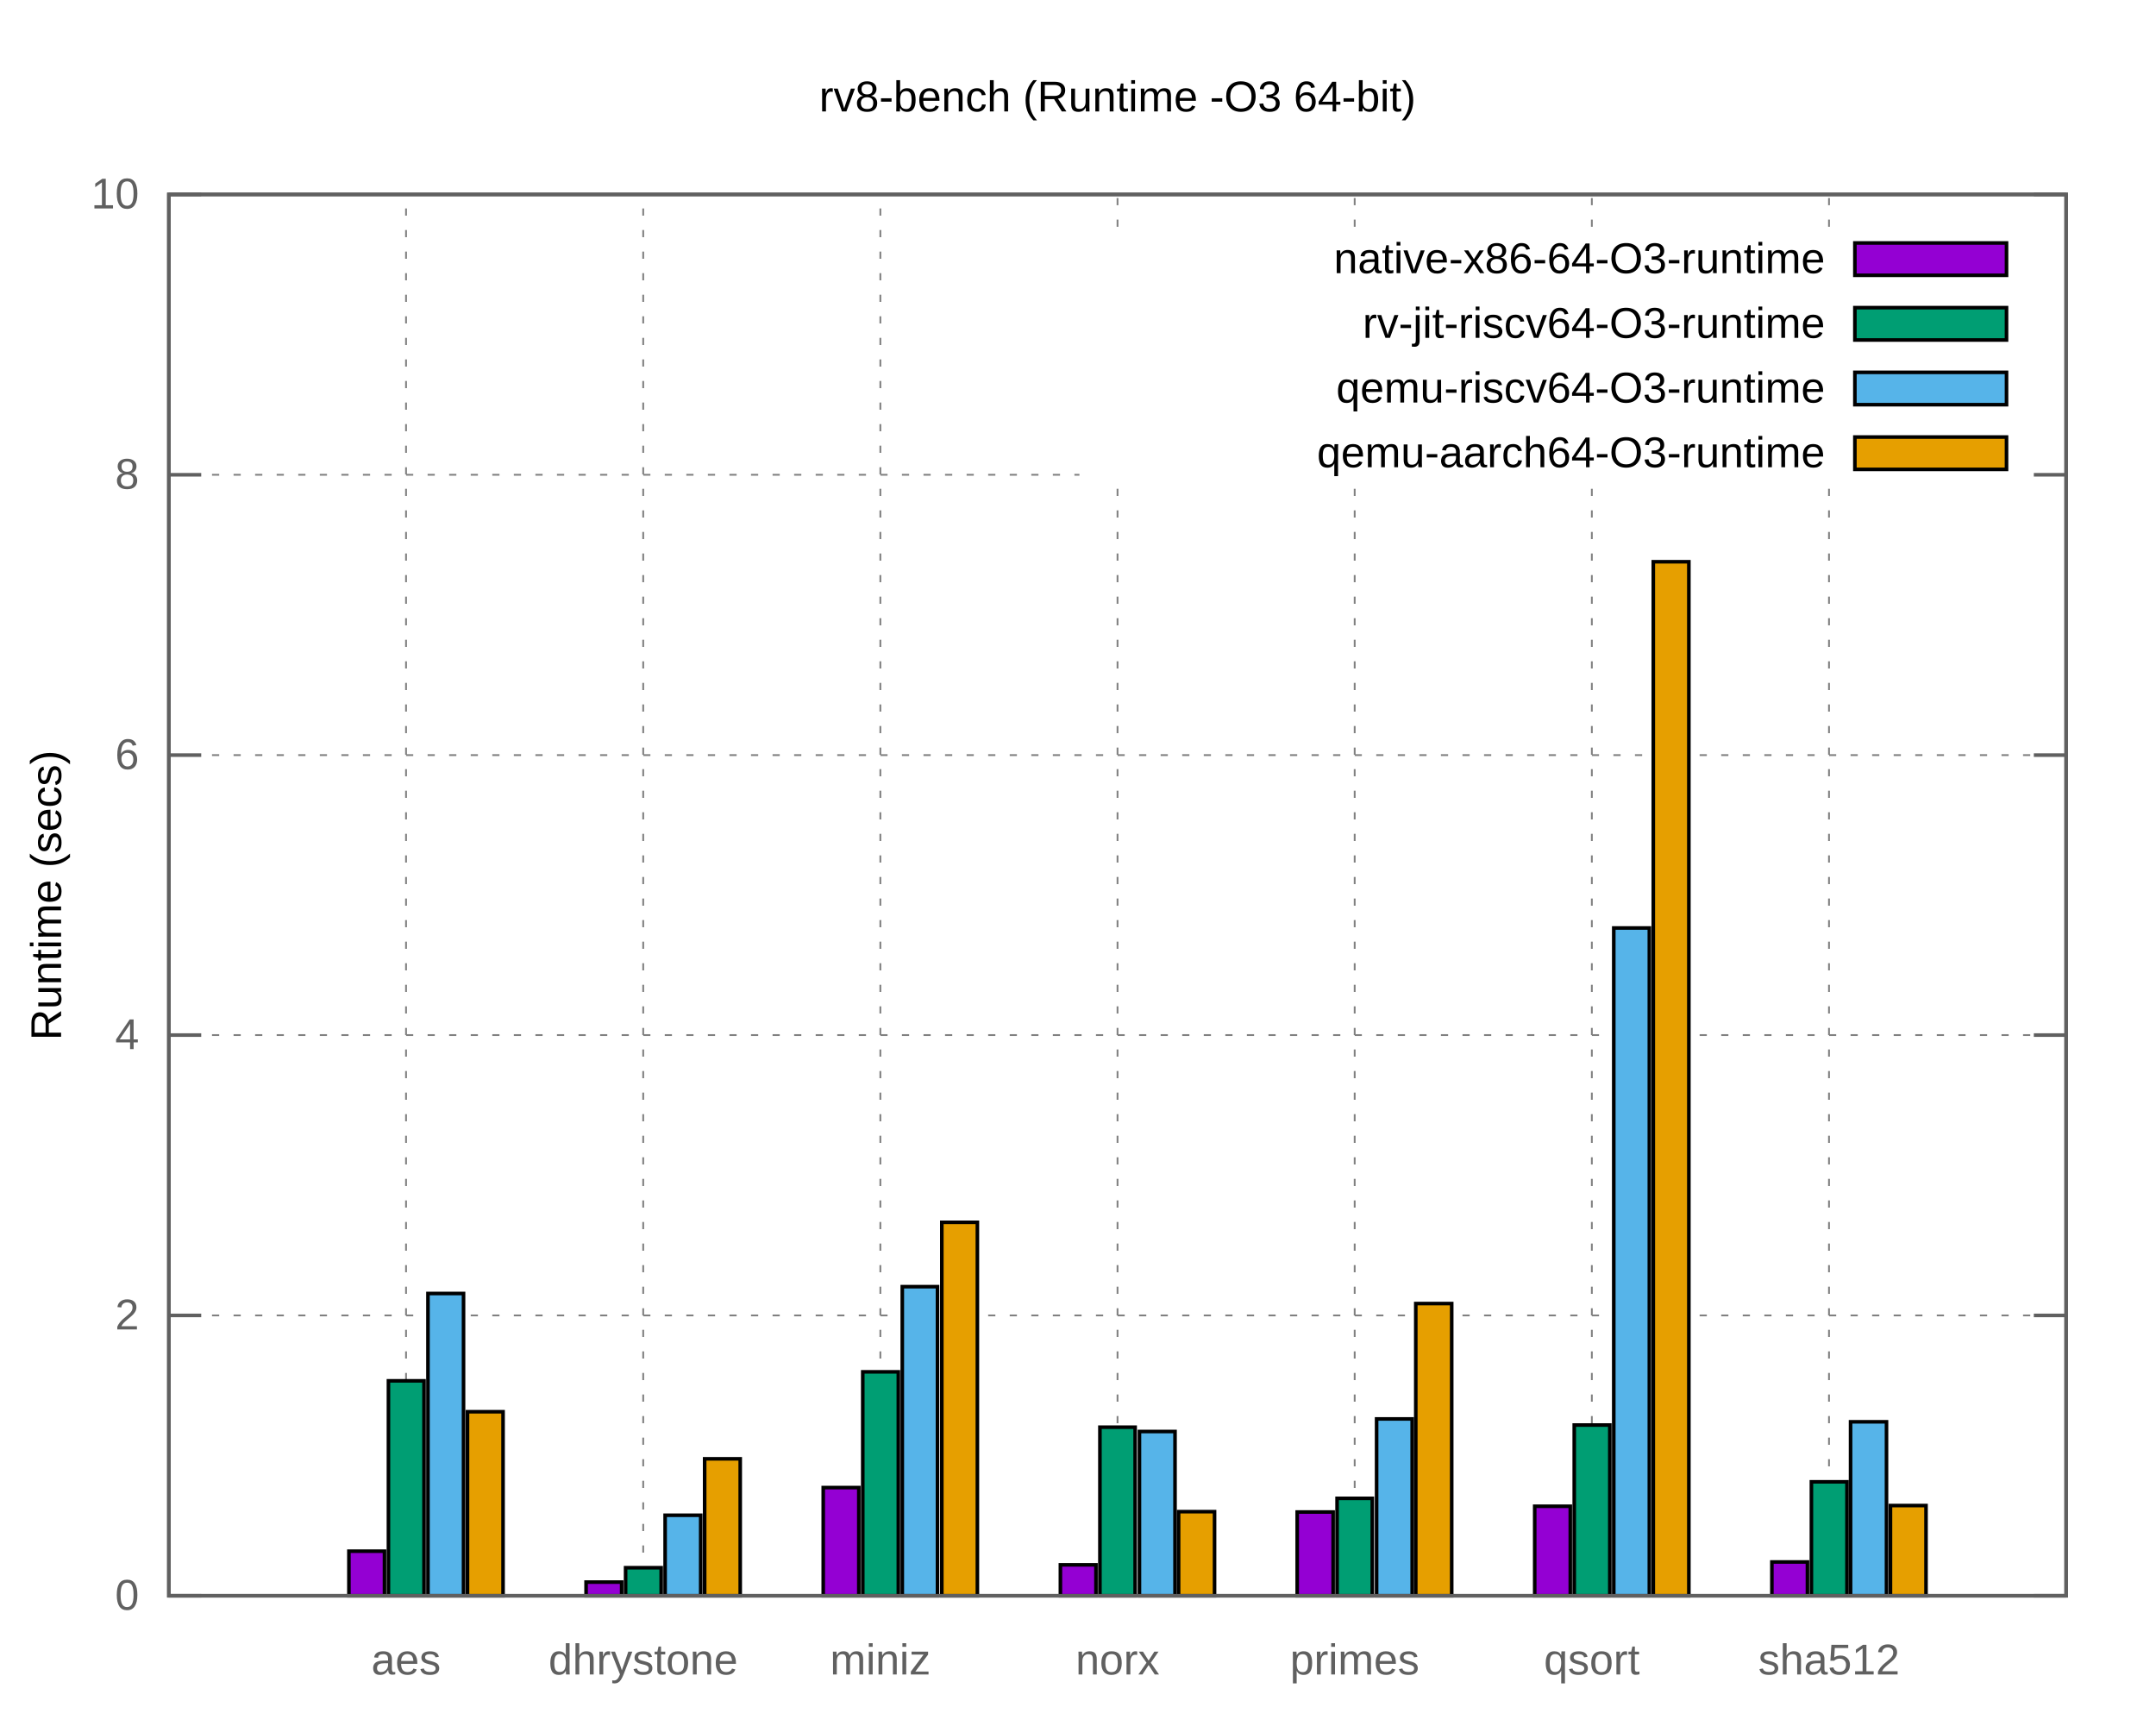
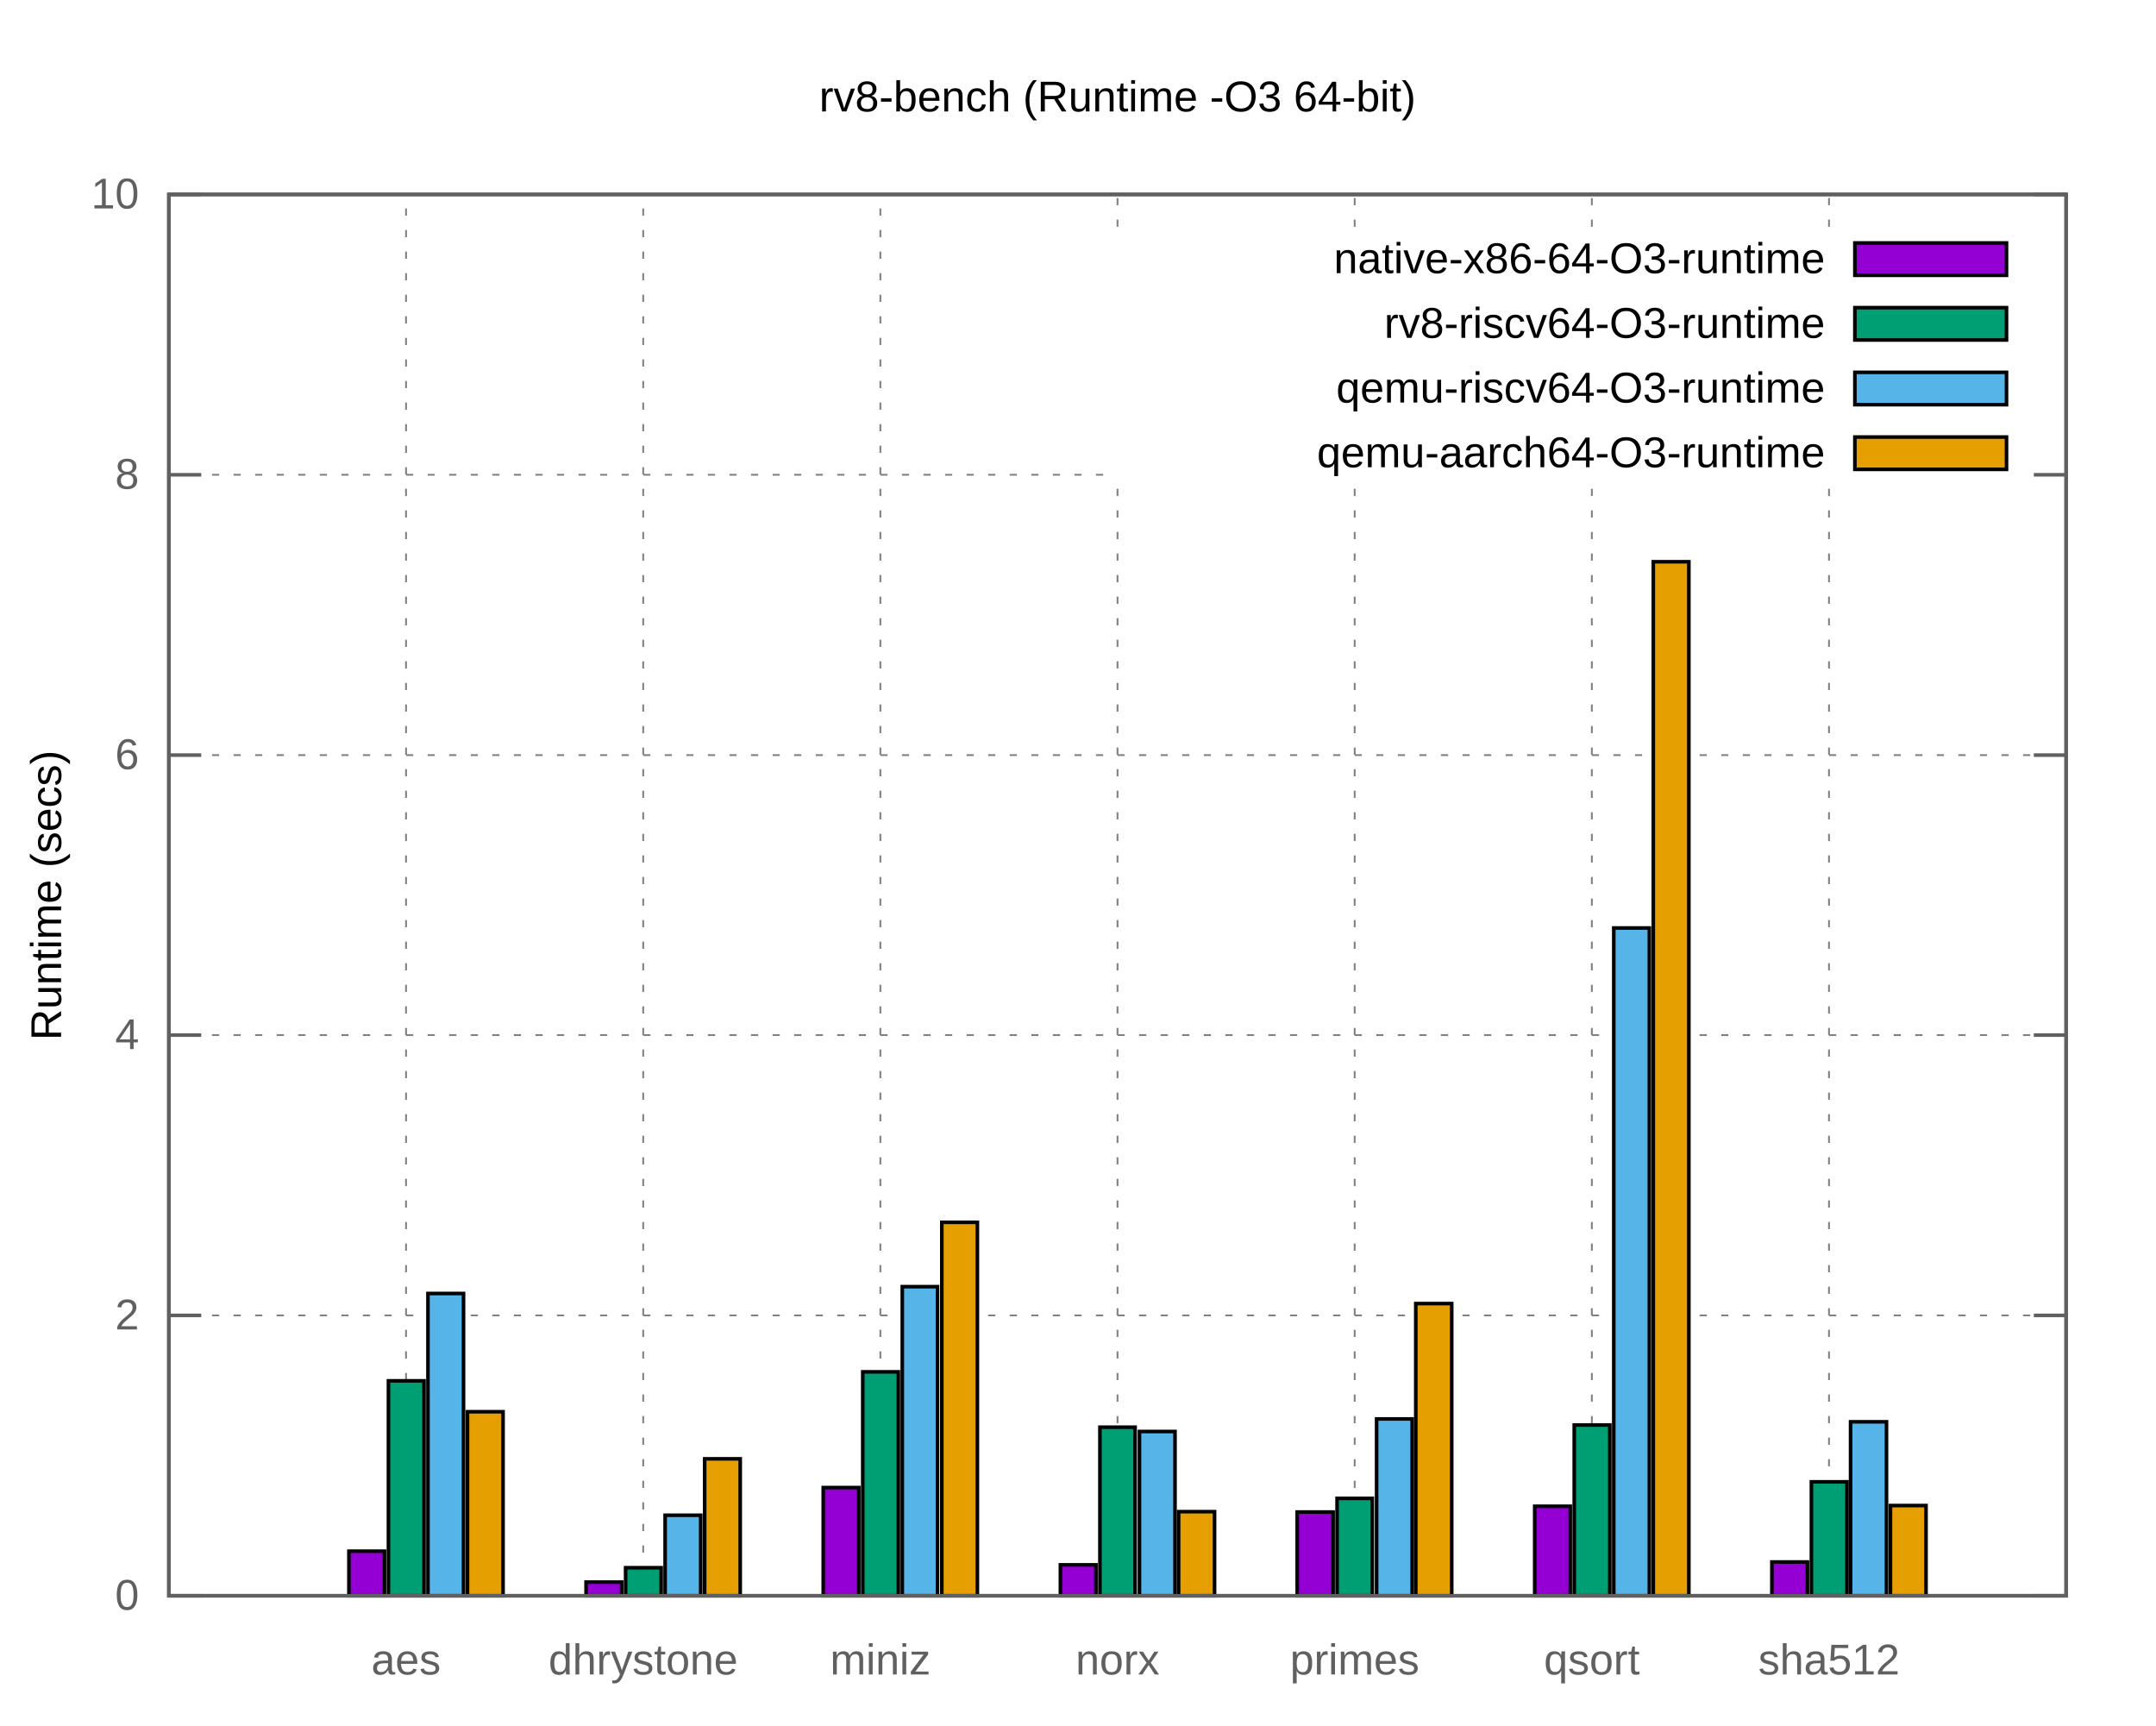
<svg xmlns="http://www.w3.org/2000/svg" xmlns:xlink="http://www.w3.org/1999/xlink" width="600" height="480" viewBox="0 0 600 480">
  <g id="gnuplot_canvas">
    <rect x="0" y="0" width="600" height="480" fill="none" />
    <defs>
      <circle id="gpDot" r="0.5" stroke-width="0.5" />
      <path id="gpPt0" stroke-width="0.222" stroke="currentColor" d="M-1,0 h2 M0,-1 v2" />
      <path id="gpPt1" stroke-width="0.222" stroke="currentColor" d="M-1,-1 L1,1 M1,-1 L-1,1" />
      <path id="gpPt2" stroke-width="0.222" stroke="currentColor" d="M-1,0 L1,0 M0,-1 L0,1 M-1,-1 L1,1 M-1,1 L1,-1" />
      <rect id="gpPt3" stroke-width="0.222" stroke="currentColor" x="-1" y="-1" width="2" height="2" />
      <rect id="gpPt4" stroke-width="0.222" stroke="currentColor" fill="currentColor" x="-1" y="-1" width="2" height="2" />
      <circle id="gpPt5" stroke-width="0.222" stroke="currentColor" cx="0" cy="0" r="1" />
      <use xlink:href="#gpPt5" id="gpPt6" fill="currentColor" stroke="none" />
      <path id="gpPt7" stroke-width="0.222" stroke="currentColor" d="M0,-1.33 L-1.33,0.67 L1.33,0.67 z" />
      <use xlink:href="#gpPt7" id="gpPt8" fill="currentColor" stroke="none" />
      <use xlink:href="#gpPt7" id="gpPt9" stroke="currentColor" transform="rotate(180)" />
      <use xlink:href="#gpPt9" id="gpPt10" fill="currentColor" stroke="none" />
      <use xlink:href="#gpPt3" id="gpPt11" stroke="currentColor" transform="rotate(45)" />
      <use xlink:href="#gpPt11" id="gpPt12" fill="currentColor" stroke="none" />
      <path id="gpPt13" stroke-width="0.222" stroke="currentColor" d="M0,1.330 L1.265,0.411 L0.782,-1.067 L-0.782,-1.076 L-1.265,0.411 z" />
      <use xlink:href="#gpPt13" id="gpPt14" fill="currentColor" stroke="none" />
      <filter id="textbox" filterUnits="objectBoundingBox" x="0" y="0" height="1" width="1">
        <feFlood flood-color="white" flood-opacity="1" result="bgnd" />
        <feComposite in="SourceGraphic" in2="bgnd" operator="atop" />
      </filter>
      <filter id="greybox" filterUnits="objectBoundingBox" x="0" y="0" height="1" width="1">
        <feFlood flood-color="lightgrey" flood-opacity="1" result="grey" />
        <feComposite in="SourceGraphic" in2="grey" operator="atop" />
      </filter>
    </defs>
    <g fill="none" color="white" stroke="currentColor" stroke-width="1.00" stroke-linecap="butt" stroke-linejoin="miter">
</g>
    <g fill="none" color="black" stroke="currentColor" stroke-width="1.00" stroke-linecap="butt" stroke-linejoin="miter">
</g>
    <g fill="none" color="black" stroke="rgb( 96,  96,  96)" stroke-width="0.50" stroke-linecap="butt" stroke-linejoin="miter">
</g>
    <g fill="none" color="gray" stroke="currentColor" stroke-width="0.50" stroke-linecap="butt" stroke-linejoin="miter">
      <path stroke="gray" stroke-dasharray="2,4" class="gridline" d="M47.0,444.0 L575.0,444.0  " />
    </g>
    <g fill="none" color="gray" stroke="gray" stroke-width="1.00" stroke-linecap="butt" stroke-linejoin="miter">
</g>
    <g fill="none" color="black" stroke="currentColor" stroke-width="1.00" stroke-linecap="butt" stroke-linejoin="miter">
      <path stroke="rgb( 96,  96,  96)" d="M47.0,444.0 L56.0,444.0 M575.0,444.0 L566.0,444.0  " />
      <g transform="translate(38.7,447.9)" stroke="none" fill="rgb(96,96,96)" font-family="Arial" font-size="12.00" text-anchor="end">
        <text>
          <tspan font-family="Arial"> 0</tspan>
        </text>
      </g>
    </g>
    <g fill="none" color="black" stroke="currentColor" stroke-width="1.00" stroke-linecap="butt" stroke-linejoin="miter">
</g>
    <g fill="none" color="black" stroke="rgb( 96,  96,  96)" stroke-width="0.50" stroke-linecap="butt" stroke-linejoin="miter">
</g>
    <g fill="none" color="gray" stroke="currentColor" stroke-width="0.50" stroke-linecap="butt" stroke-linejoin="miter">
      <path stroke="gray" stroke-dasharray="2,4" class="gridline" d="M47.0,366.0 L575.0,366.0  " />
    </g>
    <g fill="none" color="gray" stroke="gray" stroke-width="1.00" stroke-linecap="butt" stroke-linejoin="miter">
</g>
    <g fill="none" color="black" stroke="currentColor" stroke-width="1.00" stroke-linecap="butt" stroke-linejoin="miter">
      <path stroke="rgb( 96,  96,  96)" d="M47.0,366.0 L56.0,366.0 M575.0,366.0 L566.0,366.0  " />
      <g transform="translate(38.7,369.9)" stroke="none" fill="rgb(96,96,96)" font-family="Arial" font-size="12.00" text-anchor="end">
        <text>
          <tspan font-family="Arial"> 2</tspan>
        </text>
      </g>
    </g>
    <g fill="none" color="black" stroke="currentColor" stroke-width="1.00" stroke-linecap="butt" stroke-linejoin="miter">
</g>
    <g fill="none" color="black" stroke="rgb( 96,  96,  96)" stroke-width="0.50" stroke-linecap="butt" stroke-linejoin="miter">
</g>
    <g fill="none" color="gray" stroke="currentColor" stroke-width="0.50" stroke-linecap="butt" stroke-linejoin="miter">
      <path stroke="gray" stroke-dasharray="2,4" class="gridline" d="M47.0,288.0 L575.0,288.0  " />
    </g>
    <g fill="none" color="gray" stroke="gray" stroke-width="1.00" stroke-linecap="butt" stroke-linejoin="miter">
</g>
    <g fill="none" color="black" stroke="currentColor" stroke-width="1.00" stroke-linecap="butt" stroke-linejoin="miter">
      <path stroke="rgb( 96,  96,  96)" d="M47.0,288.0 L56.0,288.0 M575.0,288.0 L566.0,288.0  " />
      <g transform="translate(38.7,291.9)" stroke="none" fill="rgb(96,96,96)" font-family="Arial" font-size="12.00" text-anchor="end">
        <text>
          <tspan font-family="Arial"> 4</tspan>
        </text>
      </g>
    </g>
    <g fill="none" color="black" stroke="currentColor" stroke-width="1.00" stroke-linecap="butt" stroke-linejoin="miter">
</g>
    <g fill="none" color="black" stroke="rgb( 96,  96,  96)" stroke-width="0.50" stroke-linecap="butt" stroke-linejoin="miter">
</g>
    <g fill="none" color="gray" stroke="currentColor" stroke-width="0.50" stroke-linecap="butt" stroke-linejoin="miter">
      <path stroke="gray" stroke-dasharray="2,4" class="gridline" d="M47.0,210.1 L575.0,210.1  " />
    </g>
    <g fill="none" color="gray" stroke="gray" stroke-width="1.00" stroke-linecap="butt" stroke-linejoin="miter">
</g>
    <g fill="none" color="black" stroke="currentColor" stroke-width="1.00" stroke-linecap="butt" stroke-linejoin="miter">
      <path stroke="rgb( 96,  96,  96)" d="M47.0,210.1 L56.0,210.1 M575.0,210.1 L566.0,210.1  " />
      <g transform="translate(38.7,214.0)" stroke="none" fill="rgb(96,96,96)" font-family="Arial" font-size="12.00" text-anchor="end">
        <text>
          <tspan font-family="Arial"> 6</tspan>
        </text>
      </g>
    </g>
    <g fill="none" color="black" stroke="currentColor" stroke-width="1.00" stroke-linecap="butt" stroke-linejoin="miter">
</g>
    <g fill="none" color="black" stroke="rgb( 96,  96,  96)" stroke-width="0.50" stroke-linecap="butt" stroke-linejoin="miter">
</g>
    <g fill="none" color="gray" stroke="currentColor" stroke-width="0.50" stroke-linecap="butt" stroke-linejoin="miter">
-       <path stroke="gray" stroke-dasharray="2,4" class="gridline" d="M47.0,132.1 L300.4,132.1 M566.7,132.1 L575.0,132.1  " />
+       <path stroke="gray" stroke-dasharray="2,4" class="gridline" d="M47.0,132.1 L308.7,132.1 M566.7,132.1 L575.0,132.1  " />
    </g>
    <g fill="none" color="gray" stroke="gray" stroke-width="1.00" stroke-linecap="butt" stroke-linejoin="miter">
</g>
    <g fill="none" color="black" stroke="currentColor" stroke-width="1.00" stroke-linecap="butt" stroke-linejoin="miter">
      <path stroke="rgb( 96,  96,  96)" d="M47.0,132.1 L56.0,132.1 M575.0,132.1 L566.0,132.1  " />
      <g transform="translate(38.7,136.0)" stroke="none" fill="rgb(96,96,96)" font-family="Arial" font-size="12.00" text-anchor="end">
        <text>
          <tspan font-family="Arial"> 8</tspan>
        </text>
      </g>
    </g>
    <g fill="none" color="black" stroke="currentColor" stroke-width="1.00" stroke-linecap="butt" stroke-linejoin="miter">
</g>
    <g fill="none" color="black" stroke="rgb( 96,  96,  96)" stroke-width="0.50" stroke-linecap="butt" stroke-linejoin="miter">
</g>
    <g fill="none" color="gray" stroke="currentColor" stroke-width="0.50" stroke-linecap="butt" stroke-linejoin="miter">
      <path stroke="gray" stroke-dasharray="2,4" class="gridline" d="M47.0,54.1 L575.0,54.1  " />
    </g>
    <g fill="none" color="gray" stroke="gray" stroke-width="1.00" stroke-linecap="butt" stroke-linejoin="miter">
</g>
    <g fill="none" color="black" stroke="currentColor" stroke-width="1.00" stroke-linecap="butt" stroke-linejoin="miter">
      <path stroke="rgb( 96,  96,  96)" d="M47.0,54.1 L56.0,54.1 M575.0,54.1 L566.0,54.1  " />
      <g transform="translate(38.7,58.0)" stroke="none" fill="rgb(96,96,96)" font-family="Arial" font-size="12.00" text-anchor="end">
        <text>
          <tspan font-family="Arial"> 10</tspan>
        </text>
      </g>
    </g>
    <g fill="none" color="black" stroke="currentColor" stroke-width="1.00" stroke-linecap="butt" stroke-linejoin="miter">
</g>
    <g fill="none" color="black" stroke="rgb( 96,  96,  96)" stroke-width="0.50" stroke-linecap="butt" stroke-linejoin="miter">
</g>
    <g fill="none" color="gray" stroke="currentColor" stroke-width="0.50" stroke-linecap="butt" stroke-linejoin="miter">
      <path stroke="gray" stroke-dasharray="2,4" class="gridline" d="M113.0,444.0 L113.0,54.1  " />
    </g>
    <g fill="none" color="gray" stroke="gray" stroke-width="1.00" stroke-linecap="butt" stroke-linejoin="miter">
</g>
    <g fill="none" color="black" stroke="currentColor" stroke-width="1.00" stroke-linecap="butt" stroke-linejoin="miter">
      <path stroke="rgb( 96,  96,  96)" d="M113.0,444.0 M113.0,54.1  " />
      <g transform="translate(113.0,465.9)" stroke="none" fill="rgb(96,96,96)" font-family="Arial" font-size="12.00" text-anchor="middle">
        <text>
          <tspan font-family="Arial">aes</tspan>
        </text>
      </g>
    </g>
    <g fill="none" color="black" stroke="currentColor" stroke-width="1.00" stroke-linecap="butt" stroke-linejoin="miter">
</g>
    <g fill="none" color="black" stroke="rgb( 96,  96,  96)" stroke-width="0.50" stroke-linecap="butt" stroke-linejoin="miter">
</g>
    <g fill="none" color="gray" stroke="currentColor" stroke-width="0.50" stroke-linecap="butt" stroke-linejoin="miter">
      <path stroke="gray" stroke-dasharray="2,4" class="gridline" d="M179.0,444.0 L179.0,54.1  " />
    </g>
    <g fill="none" color="gray" stroke="gray" stroke-width="1.00" stroke-linecap="butt" stroke-linejoin="miter">
</g>
    <g fill="none" color="black" stroke="currentColor" stroke-width="1.00" stroke-linecap="butt" stroke-linejoin="miter">
      <path stroke="rgb( 96,  96,  96)" d="M179.0,444.0 M179.0,54.1  " />
      <g transform="translate(179.0,465.9)" stroke="none" fill="rgb(96,96,96)" font-family="Arial" font-size="12.00" text-anchor="middle">
        <text>
          <tspan font-family="Arial">dhrystone</tspan>
        </text>
      </g>
    </g>
    <g fill="none" color="black" stroke="currentColor" stroke-width="1.00" stroke-linecap="butt" stroke-linejoin="miter">
</g>
    <g fill="none" color="black" stroke="rgb( 96,  96,  96)" stroke-width="0.50" stroke-linecap="butt" stroke-linejoin="miter">
</g>
    <g fill="none" color="gray" stroke="currentColor" stroke-width="0.50" stroke-linecap="butt" stroke-linejoin="miter">
      <path stroke="gray" stroke-dasharray="2,4" class="gridline" d="M245.0,444.0 L245.0,54.1  " />
    </g>
    <g fill="none" color="gray" stroke="gray" stroke-width="1.00" stroke-linecap="butt" stroke-linejoin="miter">
</g>
    <g fill="none" color="black" stroke="currentColor" stroke-width="1.00" stroke-linecap="butt" stroke-linejoin="miter">
      <path stroke="rgb( 96,  96,  96)" d="M245.0,444.0 M245.0,54.1  " />
      <g transform="translate(245.0,465.9)" stroke="none" fill="rgb(96,96,96)" font-family="Arial" font-size="12.00" text-anchor="middle">
        <text>
          <tspan font-family="Arial">miniz</tspan>
        </text>
      </g>
    </g>
    <g fill="none" color="black" stroke="currentColor" stroke-width="1.00" stroke-linecap="butt" stroke-linejoin="miter">
</g>
    <g fill="none" color="black" stroke="rgb( 96,  96,  96)" stroke-width="0.50" stroke-linecap="butt" stroke-linejoin="miter">
</g>
    <g fill="none" color="gray" stroke="currentColor" stroke-width="0.50" stroke-linecap="butt" stroke-linejoin="miter">
      <path stroke="gray" stroke-dasharray="2,4" class="gridline" d="M311.0,444.0 L311.0,135.1 M311.0,63.1 L311.0,54.1  " />
    </g>
    <g fill="none" color="gray" stroke="gray" stroke-width="1.00" stroke-linecap="butt" stroke-linejoin="miter">
</g>
    <g fill="none" color="black" stroke="currentColor" stroke-width="1.00" stroke-linecap="butt" stroke-linejoin="miter">
      <path stroke="rgb( 96,  96,  96)" d="M311.0,444.0 M311.0,54.1  " />
      <g transform="translate(311.0,465.9)" stroke="none" fill="rgb(96,96,96)" font-family="Arial" font-size="12.00" text-anchor="middle">
        <text>
          <tspan font-family="Arial">norx</tspan>
        </text>
      </g>
    </g>
    <g fill="none" color="black" stroke="currentColor" stroke-width="1.00" stroke-linecap="butt" stroke-linejoin="miter">
</g>
    <g fill="none" color="black" stroke="rgb( 96,  96,  96)" stroke-width="0.50" stroke-linecap="butt" stroke-linejoin="miter">
</g>
    <g fill="none" color="gray" stroke="currentColor" stroke-width="0.50" stroke-linecap="butt" stroke-linejoin="miter">
      <path stroke="gray" stroke-dasharray="2,4" class="gridline" d="M377.0,444.0 L377.0,135.1 M377.0,63.1 L377.0,54.1  " />
    </g>
    <g fill="none" color="gray" stroke="gray" stroke-width="1.00" stroke-linecap="butt" stroke-linejoin="miter">
</g>
    <g fill="none" color="black" stroke="currentColor" stroke-width="1.00" stroke-linecap="butt" stroke-linejoin="miter">
      <path stroke="rgb( 96,  96,  96)" d="M377.0,444.0 M377.0,54.1  " />
      <g transform="translate(377.0,465.9)" stroke="none" fill="rgb(96,96,96)" font-family="Arial" font-size="12.00" text-anchor="middle">
        <text>
          <tspan font-family="Arial">primes</tspan>
        </text>
      </g>
    </g>
    <g fill="none" color="black" stroke="currentColor" stroke-width="1.00" stroke-linecap="butt" stroke-linejoin="miter">
</g>
    <g fill="none" color="black" stroke="rgb( 96,  96,  96)" stroke-width="0.50" stroke-linecap="butt" stroke-linejoin="miter">
</g>
    <g fill="none" color="gray" stroke="currentColor" stroke-width="0.50" stroke-linecap="butt" stroke-linejoin="miter">
      <path stroke="gray" stroke-dasharray="2,4" class="gridline" d="M443.0,444.0 L443.0,135.1 M443.0,63.1 L443.0,54.1  " />
    </g>
    <g fill="none" color="gray" stroke="gray" stroke-width="1.00" stroke-linecap="butt" stroke-linejoin="miter">
</g>
    <g fill="none" color="black" stroke="currentColor" stroke-width="1.00" stroke-linecap="butt" stroke-linejoin="miter">
      <path stroke="rgb( 96,  96,  96)" d="M443.0,444.0 M443.0,54.1  " />
      <g transform="translate(443.0,465.9)" stroke="none" fill="rgb(96,96,96)" font-family="Arial" font-size="12.00" text-anchor="middle">
        <text>
          <tspan font-family="Arial">qsort</tspan>
        </text>
      </g>
    </g>
    <g fill="none" color="black" stroke="currentColor" stroke-width="1.00" stroke-linecap="butt" stroke-linejoin="miter">
</g>
    <g fill="none" color="black" stroke="rgb( 96,  96,  96)" stroke-width="0.50" stroke-linecap="butt" stroke-linejoin="miter">
</g>
    <g fill="none" color="gray" stroke="currentColor" stroke-width="0.50" stroke-linecap="butt" stroke-linejoin="miter">
      <path stroke="gray" stroke-dasharray="2,4" class="gridline" d="M509.0,444.0 L509.0,135.1 M509.0,63.1 L509.0,54.1  " />
    </g>
    <g fill="none" color="gray" stroke="gray" stroke-width="1.00" stroke-linecap="butt" stroke-linejoin="miter">
</g>
    <g fill="none" color="black" stroke="currentColor" stroke-width="1.00" stroke-linecap="butt" stroke-linejoin="miter">
      <path stroke="rgb( 96,  96,  96)" d="M509.0,444.0 M509.0,54.1  " />
      <g transform="translate(509.0,465.9)" stroke="none" fill="rgb(96,96,96)" font-family="Arial" font-size="12.00" text-anchor="middle">
        <text>
          <tspan font-family="Arial">sha512</tspan>
        </text>
      </g>
    </g>
    <g fill="none" color="black" stroke="currentColor" stroke-width="1.00" stroke-linecap="butt" stroke-linejoin="miter">
</g>
    <g fill="none" color="black" stroke="currentColor" stroke-width="1.00" stroke-linecap="butt" stroke-linejoin="miter">
      <path stroke="rgb( 96,  96,  96)" d="M47.0,54.1 L47.0,444.0 L575.0,444.0 L575.0,54.1 L47.0,54.1 Z  " />
    </g>
    <g fill="none" color="black" stroke="currentColor" stroke-width="1.00" stroke-linecap="butt" stroke-linejoin="miter">
      <g transform="translate(17.0,249.1) rotate(270)" stroke="none" fill="black" font-family="Arial" font-size="12.00" text-anchor="middle">
        <text>
          <tspan font-family="Arial">Runtime (secs)</tspan>
        </text>
      </g>
    </g>
    <g fill="none" color="black" stroke="currentColor" stroke-width="1.00" stroke-linecap="butt" stroke-linejoin="miter">
      <g transform="translate(311.0,31.0)" stroke="none" fill="black" font-family="Arial" font-size="12.00" text-anchor="middle">
        <text>
          <tspan font-family="Arial">rv8-bench (Runtime -O3 64-bit)</tspan>
        </text>
      </g>
    </g>
    <g id="gnuplot_plot_1">
      <g fill="none" color="black" stroke="currentColor" stroke-width="1.00" stroke-linecap="butt" stroke-linejoin="miter">
        <g transform="translate(507.9,76.0)" stroke="none" fill="black" font-family="Arial" font-size="12.00" text-anchor="end">
          <text>
            <tspan font-family="Arial">native-x86-64-O3-runtime</tspan>
          </text>
        </g>
      </g>
      <g fill="none" color="black" stroke="currentColor" stroke-width="1.00" stroke-linecap="butt" stroke-linejoin="miter">
        <g stroke="none" shape-rendering="crispEdges">
          <polygon fill="rgb(148,   0, 211)" points="516.2,76.6 558.4,76.6 558.4,67.6 516.2,67.6 " />
        </g>
        <path stroke="black" d="M516.2,76.6 L558.4,76.6 L558.4,67.6 L516.2,67.6 L516.2,76.6 Z  " />
      </g>
      <g fill="none" color="black" stroke="currentColor" stroke-width="1.00" stroke-linecap="butt" stroke-linejoin="miter">
        <g stroke="none" shape-rendering="crispEdges">
          <polygon fill="rgb(148,   0, 211)" points="97.1,444.0 107.1,444.0 107.1,431.5 97.1,431.5 " />
        </g>
        <path stroke="black" d="M97.1,444.0 L97.1,431.6 L107.0,431.6 L107.0,444.0 L97.1,444.0 Z  " />
      </g>
      <g fill="none" color="black" stroke="currentColor" stroke-width="1.00" stroke-linecap="butt" stroke-linejoin="miter">
        <g stroke="none" shape-rendering="crispEdges">
          <polygon fill="rgb(148,   0, 211)" points="163.1,444.0 173.1,444.0 173.1,440.1 163.1,440.1 " />
        </g>
        <path stroke="black" d="M163.1,444.0 L163.1,440.2 L173.0,440.2 L173.0,444.0 L163.1,444.0 Z  " />
      </g>
      <g fill="none" color="black" stroke="currentColor" stroke-width="1.00" stroke-linecap="butt" stroke-linejoin="miter">
        <g stroke="none" shape-rendering="crispEdges">
          <polygon fill="rgb(148,   0, 211)" points="229.1,444.0 239.1,444.0 239.1,413.8 229.1,413.8 " />
        </g>
        <path stroke="black" d="M229.1,444.0 L229.1,413.9 L239.0,413.9 L239.0,444.0 L229.1,444.0 Z  " />
      </g>
      <g fill="none" color="black" stroke="currentColor" stroke-width="1.00" stroke-linecap="butt" stroke-linejoin="miter">
        <g stroke="none" shape-rendering="crispEdges">
          <polygon fill="rgb(148,   0, 211)" points="295.1,444.0 305.1,444.0 305.1,435.3 295.1,435.3 " />
        </g>
        <path stroke="black" d="M295.1,444.0 L295.1,435.4 L305.0,435.4 L305.0,444.0 L295.1,444.0 Z  " />
      </g>
      <g fill="none" color="black" stroke="currentColor" stroke-width="1.00" stroke-linecap="butt" stroke-linejoin="miter">
        <g stroke="none" shape-rendering="crispEdges">
          <polygon fill="rgb(148,   0, 211)" points="361.0,444.0 371.1,444.0 371.1,420.6 361.0,420.6 " />
        </g>
        <path stroke="black" d="M361.0,444.0 L361.0,420.7 L371.0,420.7 L371.0,444.0 L361.0,444.0 Z  " />
      </g>
      <g fill="none" color="black" stroke="currentColor" stroke-width="1.00" stroke-linecap="butt" stroke-linejoin="miter">
        <g stroke="none" shape-rendering="crispEdges">
          <polygon fill="rgb(148,   0, 211)" points="427.1,444.0 437.1,444.0 437.1,419.0 427.1,419.0 " />
        </g>
        <path stroke="black" d="M427.1,444.0 L427.1,419.1 L437.0,419.1 L437.0,444.0 L427.1,444.0 Z  " />
      </g>
      <g fill="none" color="black" stroke="currentColor" stroke-width="1.00" stroke-linecap="butt" stroke-linejoin="miter">
        <g stroke="none" shape-rendering="crispEdges">
          <polygon fill="rgb(148,   0, 211)" points="493.1,444.0 503.1,444.0 503.1,434.5 493.1,434.5 " />
        </g>
        <path stroke="black" d="M493.1,444.0 L493.1,434.6 L503.0,434.6 L503.0,444.0 L493.1,444.0 Z  " />
      </g>
      <g fill="none" color="black" stroke="currentColor" stroke-width="1.00" stroke-linecap="butt" stroke-linejoin="miter">
</g>
    </g>
    <g id="gnuplot_plot_2">
      <g fill="none" color="black" stroke="currentColor" stroke-width="1.00" stroke-linecap="butt" stroke-linejoin="miter">
        <g transform="translate(507.9,94.0)" stroke="none" fill="black" font-family="Arial" font-size="12.00" text-anchor="end">
          <text>
-             <tspan font-family="Arial">rv-jit-riscv64-O3-runtime</tspan>
+             <tspan font-family="Arial">rv8-riscv64-O3-runtime</tspan>
          </text>
        </g>
      </g>
      <g fill="none" color="black" stroke="currentColor" stroke-width="1.00" stroke-linecap="butt" stroke-linejoin="miter">
        <g stroke="none" shape-rendering="crispEdges">
          <polygon fill="rgb(  0, 158, 115)" points="516.2,94.6 558.4,94.6 558.4,85.6 516.2,85.6 " />
        </g>
        <path stroke="black" d="M516.2,94.6 L558.4,94.6 L558.4,85.6 L516.2,85.6 L516.2,94.6 Z  " />
      </g>
      <g fill="none" color="black" stroke="currentColor" stroke-width="1.00" stroke-linecap="butt" stroke-linejoin="miter">
        <g stroke="none" shape-rendering="crispEdges">
          <polygon fill="rgb(  0, 158, 115)" points="108.1,444.0 118.1,444.0 118.1,384.1 108.1,384.1 " />
        </g>
        <path stroke="black" d="M108.1,444.0 L108.1,384.2 L118.0,384.2 L118.0,444.0 L108.1,444.0 Z  " />
      </g>
      <g fill="none" color="black" stroke="currentColor" stroke-width="1.00" stroke-linecap="butt" stroke-linejoin="miter">
        <g stroke="none" shape-rendering="crispEdges">
          <polygon fill="rgb(  0, 158, 115)" points="174.1,444.0 184.1,444.0 184.1,436.1 174.1,436.1 " />
        </g>
        <path stroke="black" d="M174.1,444.0 L174.1,436.2 L184.0,436.2 L184.0,444.0 L174.1,444.0 Z  " />
      </g>
      <g fill="none" color="black" stroke="currentColor" stroke-width="1.00" stroke-linecap="butt" stroke-linejoin="miter">
        <g stroke="none" shape-rendering="crispEdges">
          <polygon fill="rgb(  0, 158, 115)" points="240.1,444.0 250.1,444.0 250.1,381.6 240.1,381.6 " />
        </g>
        <path stroke="black" d="M240.1,444.0 L240.1,381.7 L250.0,381.7 L250.0,444.0 L240.1,444.0 Z  " />
      </g>
      <g fill="none" color="black" stroke="currentColor" stroke-width="1.00" stroke-linecap="butt" stroke-linejoin="miter">
        <g stroke="none" shape-rendering="crispEdges">
          <polygon fill="rgb(  0, 158, 115)" points="306.1,444.0 316.0,444.0 316.0,397.0 306.1,397.0 " />
        </g>
        <path stroke="black" d="M306.1,444.0 L306.1,397.1 L315.9,397.1 L315.9,444.0 L306.1,444.0 Z  " />
      </g>
      <g fill="none" color="black" stroke="currentColor" stroke-width="1.00" stroke-linecap="butt" stroke-linejoin="miter">
        <g stroke="none" shape-rendering="crispEdges">
          <polygon fill="rgb(  0, 158, 115)" points="372.1,444.0 382.0,444.0 382.0,416.8 372.1,416.8 " />
        </g>
        <path stroke="black" d="M372.1,444.0 L372.1,416.9 L381.9,416.9 L381.9,444.0 L372.1,444.0 Z  " />
      </g>
      <g fill="none" color="black" stroke="currentColor" stroke-width="1.00" stroke-linecap="butt" stroke-linejoin="miter">
        <g stroke="none" shape-rendering="crispEdges">
          <polygon fill="rgb(  0, 158, 115)" points="438.1,444.0 448.1,444.0 448.1,396.4 438.1,396.4 " />
        </g>
        <path stroke="black" d="M438.1,444.0 L438.1,396.5 L448.0,396.5 L448.0,444.0 L438.1,444.0 Z  " />
      </g>
      <g fill="none" color="black" stroke="currentColor" stroke-width="1.00" stroke-linecap="butt" stroke-linejoin="miter">
        <g stroke="none" shape-rendering="crispEdges">
          <polygon fill="rgb(  0, 158, 115)" points="504.1,444.0 514.1,444.0 514.1,412.2 504.1,412.2 " />
        </g>
        <path stroke="black" d="M504.1,444.0 L504.1,412.3 L514.0,412.3 L514.0,444.0 L504.1,444.0 Z  " />
      </g>
      <g fill="none" color="black" stroke="currentColor" stroke-width="1.00" stroke-linecap="butt" stroke-linejoin="miter">
</g>
    </g>
    <g id="gnuplot_plot_3">
      <g fill="none" color="black" stroke="currentColor" stroke-width="1.00" stroke-linecap="butt" stroke-linejoin="miter">
        <g transform="translate(507.9,112.0)" stroke="none" fill="black" font-family="Arial" font-size="12.00" text-anchor="end">
          <text>
            <tspan font-family="Arial">qemu-riscv64-O3-runtime</tspan>
          </text>
        </g>
      </g>
      <g fill="none" color="black" stroke="currentColor" stroke-width="1.00" stroke-linecap="butt" stroke-linejoin="miter">
        <g stroke="none" shape-rendering="crispEdges">
          <polygon fill="rgb( 86, 180, 233)" points="516.2,112.6 558.4,112.6 558.4,103.6 516.2,103.6 " />
        </g>
        <path stroke="black" d="M516.2,112.6 L558.4,112.6 L558.4,103.6 L516.2,103.6 L516.2,112.6 Z  " />
      </g>
      <g fill="none" color="black" stroke="currentColor" stroke-width="1.00" stroke-linecap="butt" stroke-linejoin="miter">
        <g stroke="none" shape-rendering="crispEdges">
          <polygon fill="rgb( 86, 180, 233)" points="119.1,444.0 129.1,444.0 129.1,359.8 119.1,359.8 " />
        </g>
        <path stroke="black" d="M119.1,444.0 L119.1,359.9 L129.0,359.9 L129.0,444.0 L119.1,444.0 Z  " />
      </g>
      <g fill="none" color="black" stroke="currentColor" stroke-width="1.00" stroke-linecap="butt" stroke-linejoin="miter">
        <g stroke="none" shape-rendering="crispEdges">
          <polygon fill="rgb( 86, 180, 233)" points="185.1,444.0 195.1,444.0 195.1,421.5 185.1,421.5 " />
        </g>
        <path stroke="black" d="M185.1,444.0 L185.1,421.6 L195.0,421.6 L195.0,444.0 L185.1,444.0 Z  " />
      </g>
      <g fill="none" color="black" stroke="currentColor" stroke-width="1.00" stroke-linecap="butt" stroke-linejoin="miter">
        <g stroke="none" shape-rendering="crispEdges">
          <polygon fill="rgb( 86, 180, 233)" points="251.1,444.0 261.0,444.0 261.0,357.9 251.1,357.9 " />
        </g>
        <path stroke="black" d="M251.1,444.0 L251.1,358.0 L260.9,358.0 L260.9,444.0 L251.1,444.0 Z  " />
      </g>
      <g fill="none" color="black" stroke="currentColor" stroke-width="1.00" stroke-linecap="butt" stroke-linejoin="miter">
        <g stroke="none" shape-rendering="crispEdges">
          <polygon fill="rgb( 86, 180, 233)" points="317.1,444.0 327.1,444.0 327.1,398.2 317.1,398.2 " />
        </g>
        <path stroke="black" d="M317.1,444.0 L317.1,398.3 L327.0,398.3 L327.0,444.0 L317.1,444.0 Z  " />
      </g>
      <g fill="none" color="black" stroke="currentColor" stroke-width="1.00" stroke-linecap="butt" stroke-linejoin="miter">
        <g stroke="none" shape-rendering="crispEdges">
          <polygon fill="rgb( 86, 180, 233)" points="383.1,444.0 393.1,444.0 393.1,394.7 383.1,394.7 " />
        </g>
        <path stroke="black" d="M383.1,444.0 L383.1,394.8 L393.0,394.8 L393.0,444.0 L383.1,444.0 Z  " />
      </g>
      <g fill="none" color="black" stroke="currentColor" stroke-width="1.00" stroke-linecap="butt" stroke-linejoin="miter">
        <g stroke="none" shape-rendering="crispEdges">
          <polygon fill="rgb( 86, 180, 233)" points="449.1,444.0 459.1,444.0 459.1,258.1 449.1,258.1 " />
        </g>
        <path stroke="black" d="M449.1,444.0 L449.1,258.2 L459.0,258.2 L459.0,444.0 L449.1,444.0 Z  " />
      </g>
      <g fill="none" color="black" stroke="currentColor" stroke-width="1.00" stroke-linecap="butt" stroke-linejoin="miter">
        <g stroke="none" shape-rendering="crispEdges">
          <polygon fill="rgb( 86, 180, 233)" points="515.0,444.0 525.1,444.0 525.1,395.5 515.0,395.5 " />
        </g>
        <path stroke="black" d="M515.0,444.0 L515.0,395.6 L525.0,395.6 L525.0,444.0 L515.0,444.0 Z  " />
      </g>
      <g fill="none" color="black" stroke="currentColor" stroke-width="1.00" stroke-linecap="butt" stroke-linejoin="miter">
</g>
    </g>
    <g id="gnuplot_plot_4">
      <g fill="none" color="black" stroke="currentColor" stroke-width="1.00" stroke-linecap="butt" stroke-linejoin="miter">
        <g transform="translate(507.9,130.0)" stroke="none" fill="black" font-family="Arial" font-size="12.00" text-anchor="end">
          <text>
            <tspan font-family="Arial">qemu-aarch64-O3-runtime</tspan>
          </text>
        </g>
      </g>
      <g fill="none" color="black" stroke="currentColor" stroke-width="1.00" stroke-linecap="butt" stroke-linejoin="miter">
        <g stroke="none" shape-rendering="crispEdges">
          <polygon fill="rgb(230, 159,   0)" points="516.2,130.6 558.4,130.6 558.4,121.6 516.2,121.6 " />
        </g>
        <path stroke="black" d="M516.2,130.6 L558.4,130.6 L558.4,121.6 L516.2,121.6 L516.2,130.6 Z  " />
      </g>
      <g fill="none" color="black" stroke="currentColor" stroke-width="1.00" stroke-linecap="butt" stroke-linejoin="miter">
        <g stroke="none" shape-rendering="crispEdges">
          <polygon fill="rgb(230, 159,   0)" points="130.1,444.0 140.1,444.0 140.1,392.7 130.1,392.7 " />
        </g>
        <path stroke="black" d="M130.1,444.0 L130.1,392.8 L140.0,392.8 L140.0,444.0 L130.1,444.0 Z  " />
      </g>
      <g fill="none" color="black" stroke="currentColor" stroke-width="1.00" stroke-linecap="butt" stroke-linejoin="miter">
        <g stroke="none" shape-rendering="crispEdges">
          <polygon fill="rgb(230, 159,   0)" points="196.1,444.0 206.1,444.0 206.1,405.8 196.1,405.8 " />
        </g>
        <path stroke="black" d="M196.1,444.0 L196.1,405.9 L206.0,405.9 L206.0,444.0 L196.1,444.0 Z  " />
      </g>
      <g fill="none" color="black" stroke="currentColor" stroke-width="1.00" stroke-linecap="butt" stroke-linejoin="miter">
        <g stroke="none" shape-rendering="crispEdges">
          <polygon fill="rgb(230, 159,   0)" points="262.1,444.0 272.1,444.0 272.1,340.0 262.1,340.0 " />
        </g>
        <path stroke="black" d="M262.1,444.0 L262.1,340.1 L272.0,340.1 L272.0,444.0 L262.1,444.0 Z  " />
      </g>
      <g fill="none" color="black" stroke="currentColor" stroke-width="1.00" stroke-linecap="butt" stroke-linejoin="miter">
        <g stroke="none" shape-rendering="crispEdges">
          <polygon fill="rgb(230, 159,   0)" points="328.0,444.0 338.1,444.0 338.1,420.5 328.0,420.5 " />
        </g>
        <path stroke="black" d="M328.0,444.0 L328.0,420.6 L338.0,420.6 L338.0,444.0 L328.0,444.0 Z  " />
      </g>
      <g fill="none" color="black" stroke="currentColor" stroke-width="1.00" stroke-linecap="butt" stroke-linejoin="miter">
        <g stroke="none" shape-rendering="crispEdges">
          <polygon fill="rgb(230, 159,   0)" points="394.0,444.0 404.1,444.0 404.1,362.6 394.0,362.6 " />
        </g>
        <path stroke="black" d="M394.0,444.0 L394.0,362.7 L404.0,362.7 L404.0,444.0 L394.0,444.0 Z  " />
      </g>
      <g fill="none" color="black" stroke="currentColor" stroke-width="1.00" stroke-linecap="butt" stroke-linejoin="miter">
        <g stroke="none" shape-rendering="crispEdges">
          <polygon fill="rgb(230, 159,   0)" points="460.1,444.0 470.1,444.0 470.1,156.2 460.1,156.2 " />
        </g>
        <path stroke="black" d="M460.1,444.0 L460.1,156.3 L470.0,156.3 L470.0,444.0 L460.1,444.0 Z  " />
      </g>
      <g fill="none" color="black" stroke="currentColor" stroke-width="1.00" stroke-linecap="butt" stroke-linejoin="miter">
        <g stroke="none" shape-rendering="crispEdges">
          <polygon fill="rgb(230, 159,   0)" points="526.1,444.0 536.1,444.0 536.1,418.8 526.1,418.8 " />
        </g>
        <path stroke="black" d="M526.1,444.0 L526.1,418.9 L536.0,418.9 L536.0,444.0 L526.1,444.0 Z  " />
      </g>
      <g fill="none" color="black" stroke="currentColor" stroke-width="1.00" stroke-linecap="butt" stroke-linejoin="miter">
</g>
    </g>
    <g fill="none" color="white" stroke="rgb(230, 159,   0)" stroke-width="2.00" stroke-linecap="butt" stroke-linejoin="miter">
</g>
    <g fill="none" color="black" stroke="currentColor" stroke-width="2.00" stroke-linecap="butt" stroke-linejoin="miter">
</g>
    <g fill="none" color="black" stroke="black" stroke-width="1.00" stroke-linecap="butt" stroke-linejoin="miter">
</g>
    <g fill="none" color="black" stroke="currentColor" stroke-width="1.00" stroke-linecap="butt" stroke-linejoin="miter">
      <path stroke="rgb( 96,  96,  96)" d="M47.0,54.1 L47.0,444.0 L575.0,444.0 L575.0,54.1 L47.0,54.1 Z  " />
    </g>
    <g fill="none" color="black" stroke="currentColor" stroke-width="1.00" stroke-linecap="butt" stroke-linejoin="miter">
</g>
  </g>
</svg>
